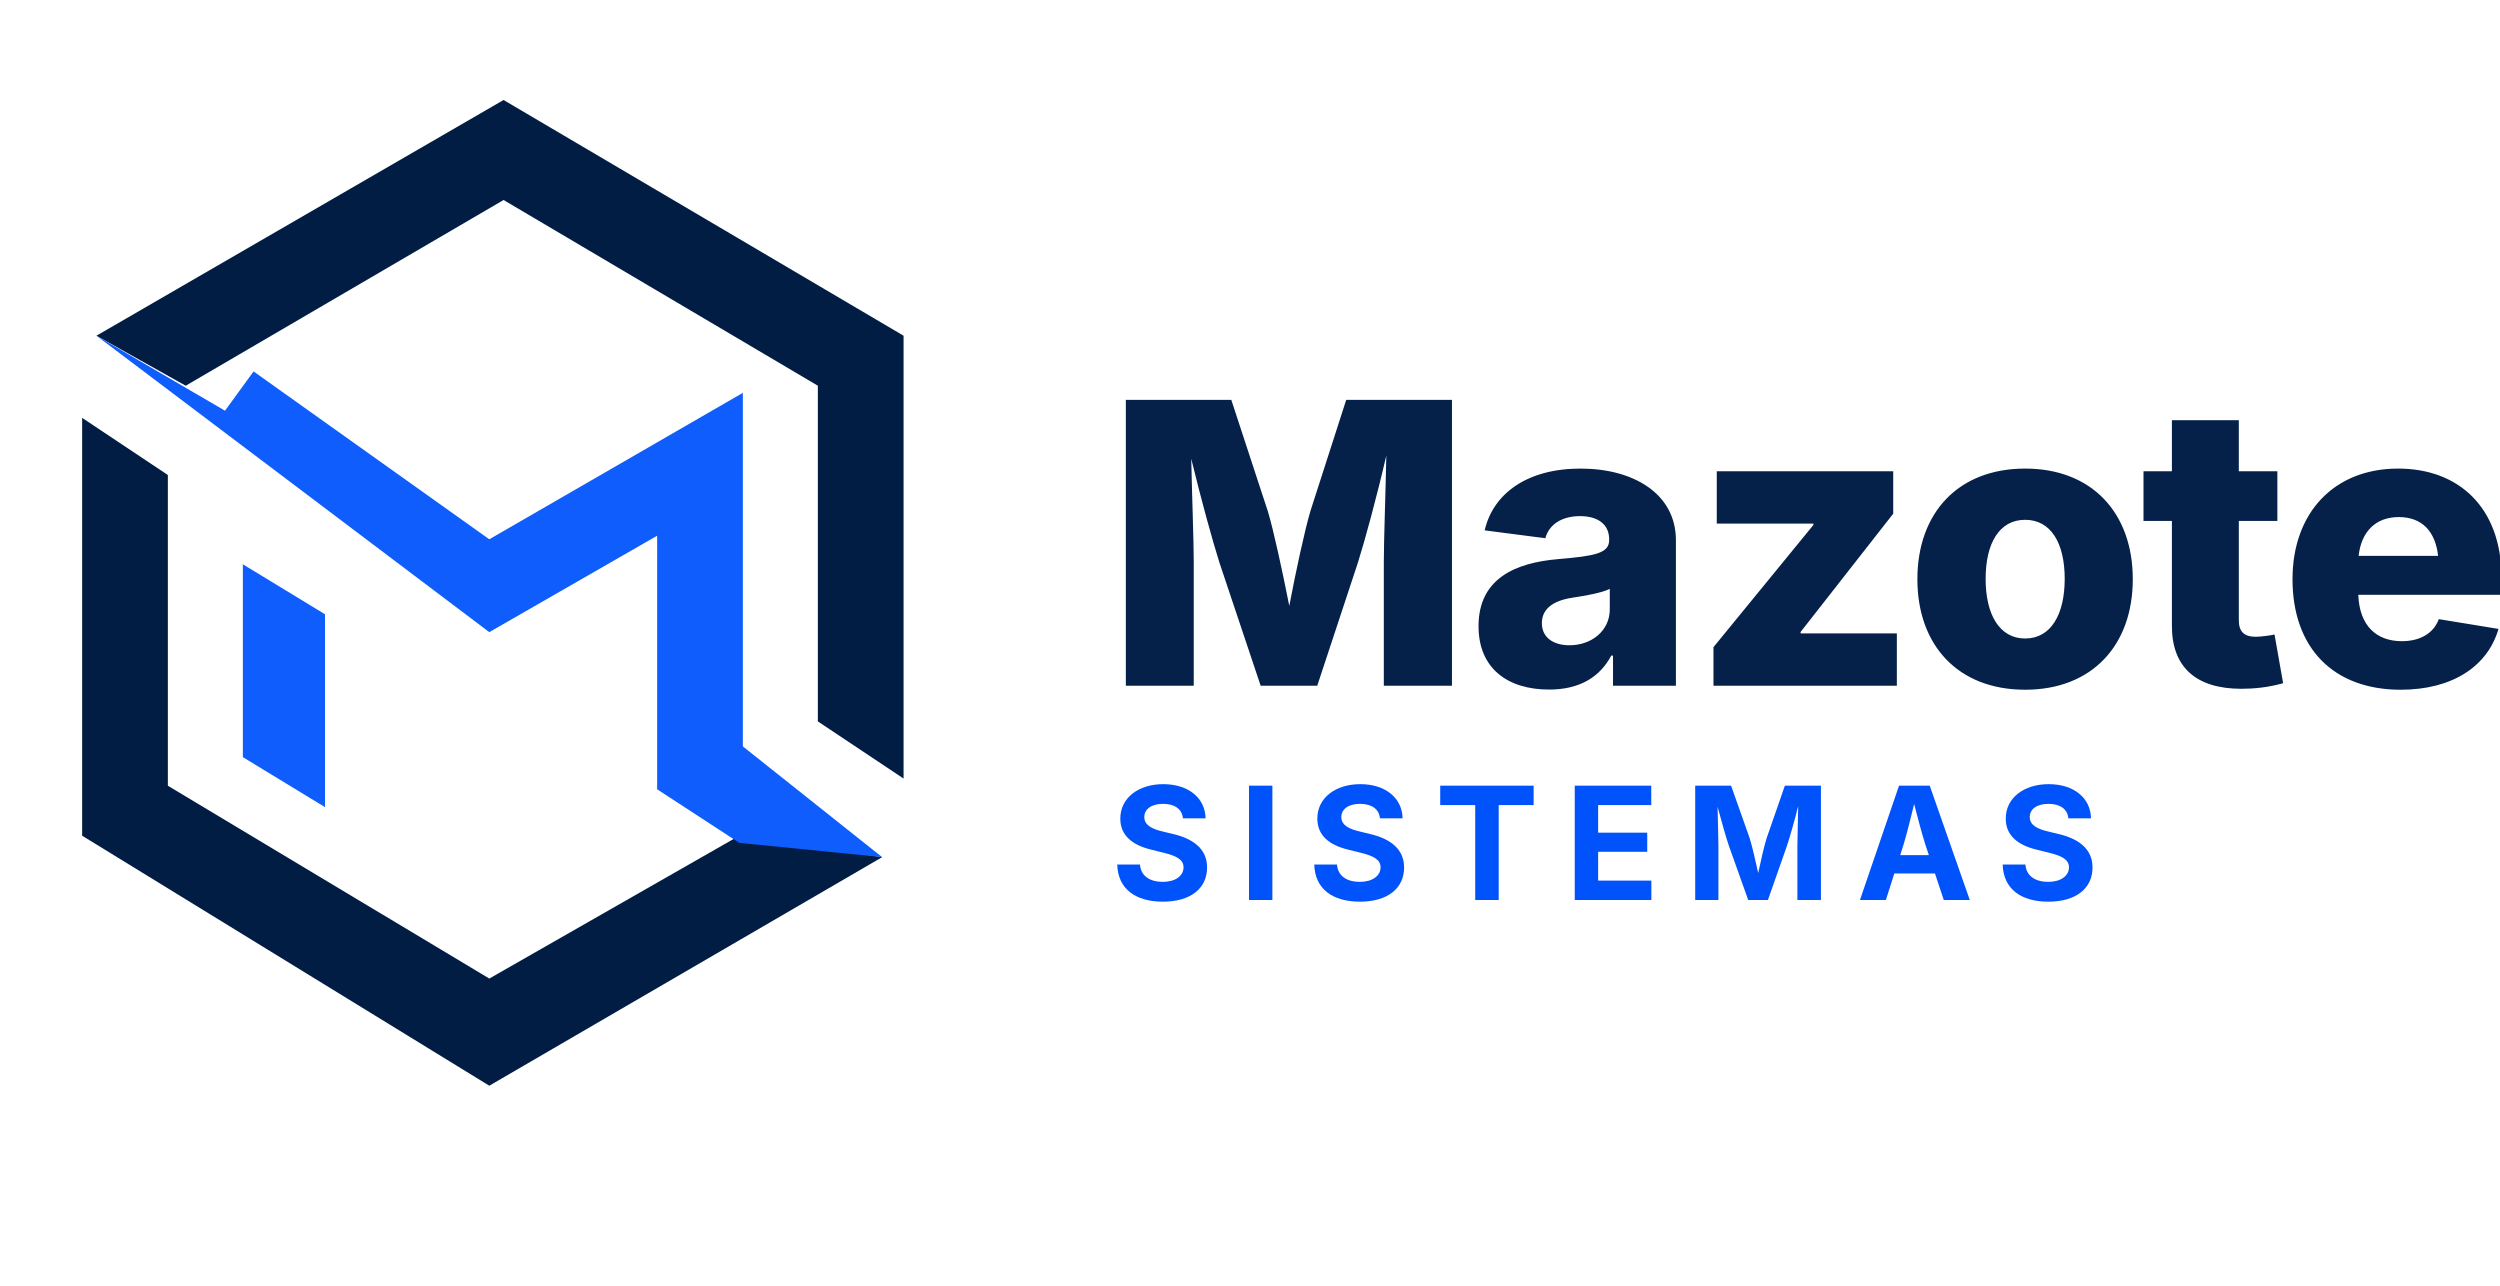
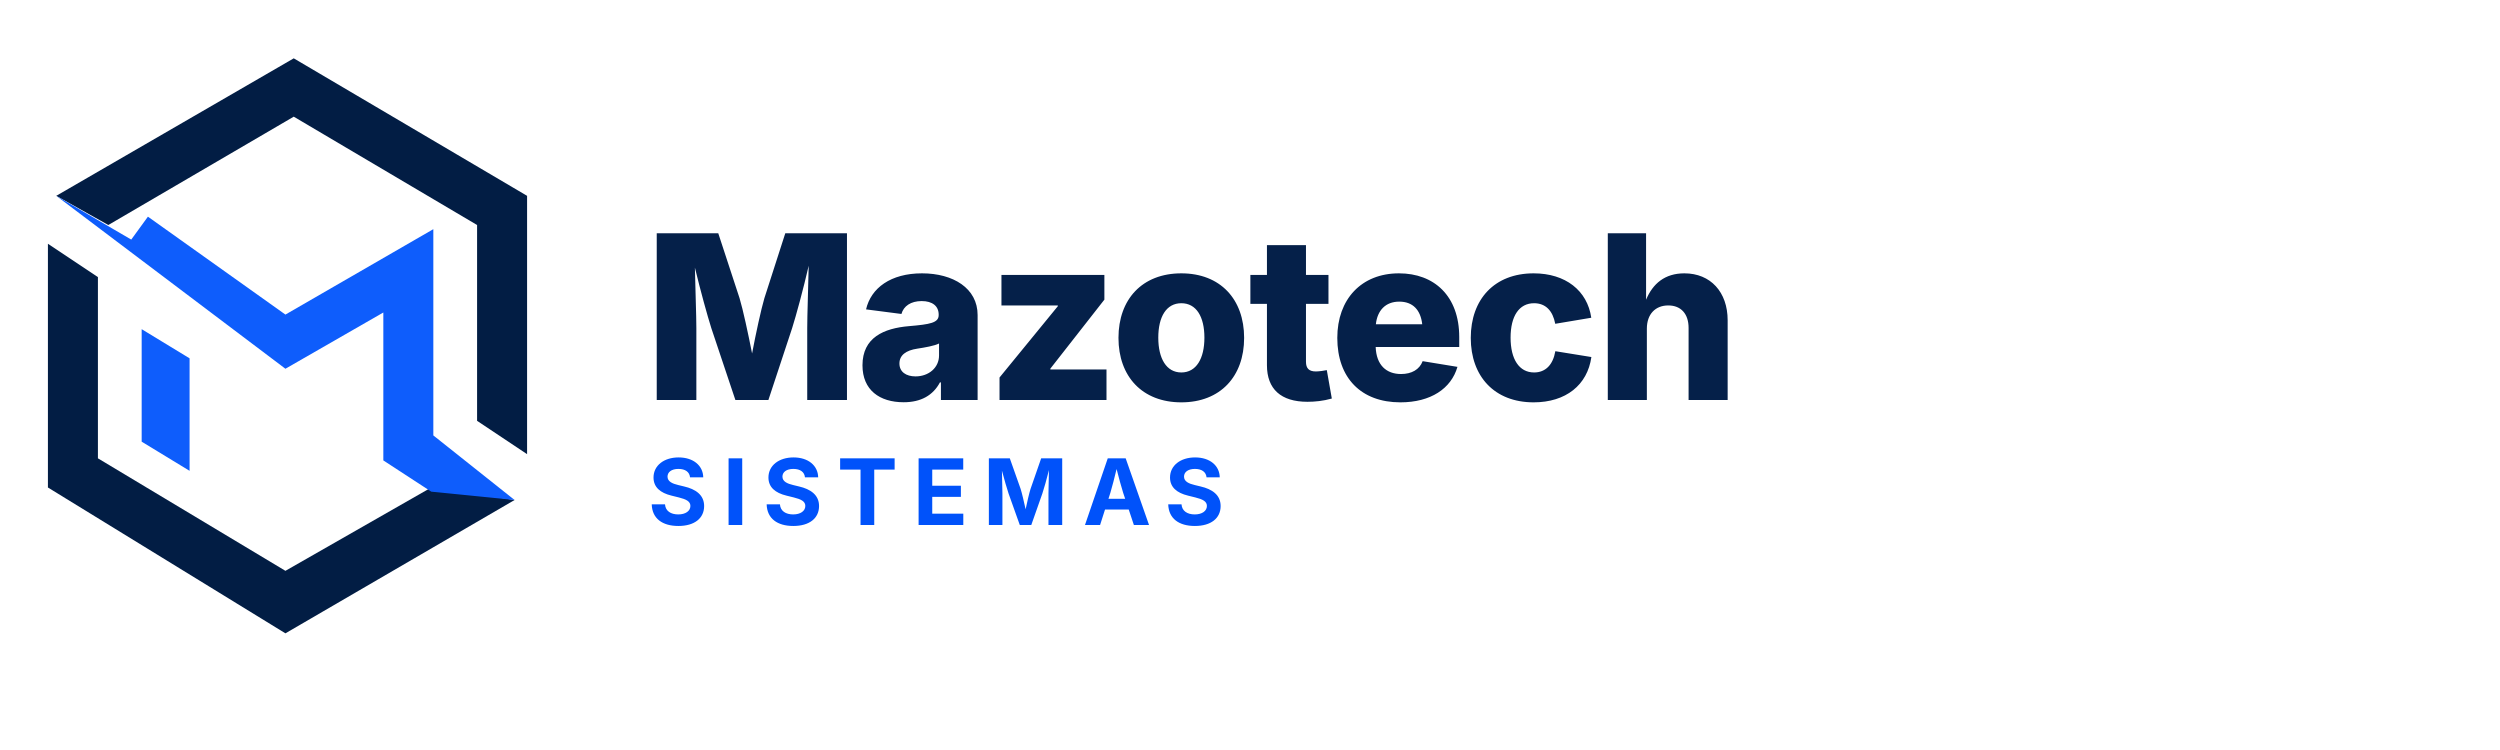
- <svg xmlns="http://www.w3.org/2000/svg" viewBox="-9 -12 700 360" width="700" height="360">
+ <svg xmlns="http://www.w3.org/2000/svg" viewBox="-9 -12 1200 360" width="1200" height="360">
  <path fill="#021D44" d="M132,16 L18,82 L43,96 L132,44 L220,96 L220,190 L244,206 L244,82 Z M14,105 L38,121 L38,208 L128,262 L198,222 L238,228 L128,292 L14,222 Z" />
  <path fill="#0E5DFC" d="M59,146 L82,160 L82,214 L59,200 Z M18,82 L128,165 L175,138 L175,209 L198,224 L238,228 L199,197 L199,98 L128,139 L62,92 L54,103 Z" />
  <text x="300" y="180" font-family="Inter, Arial, sans-serif" font-size="110" font-weight="800" letter-spacing="-2" fill="#052049">Mazotech</text>
  <text x="302" y="240" font-family="Inter, Arial, sans-serif" font-size="44" font-weight="700" letter-spacing="7" fill="#0052FA">SISTEMAS</text>
</svg>
